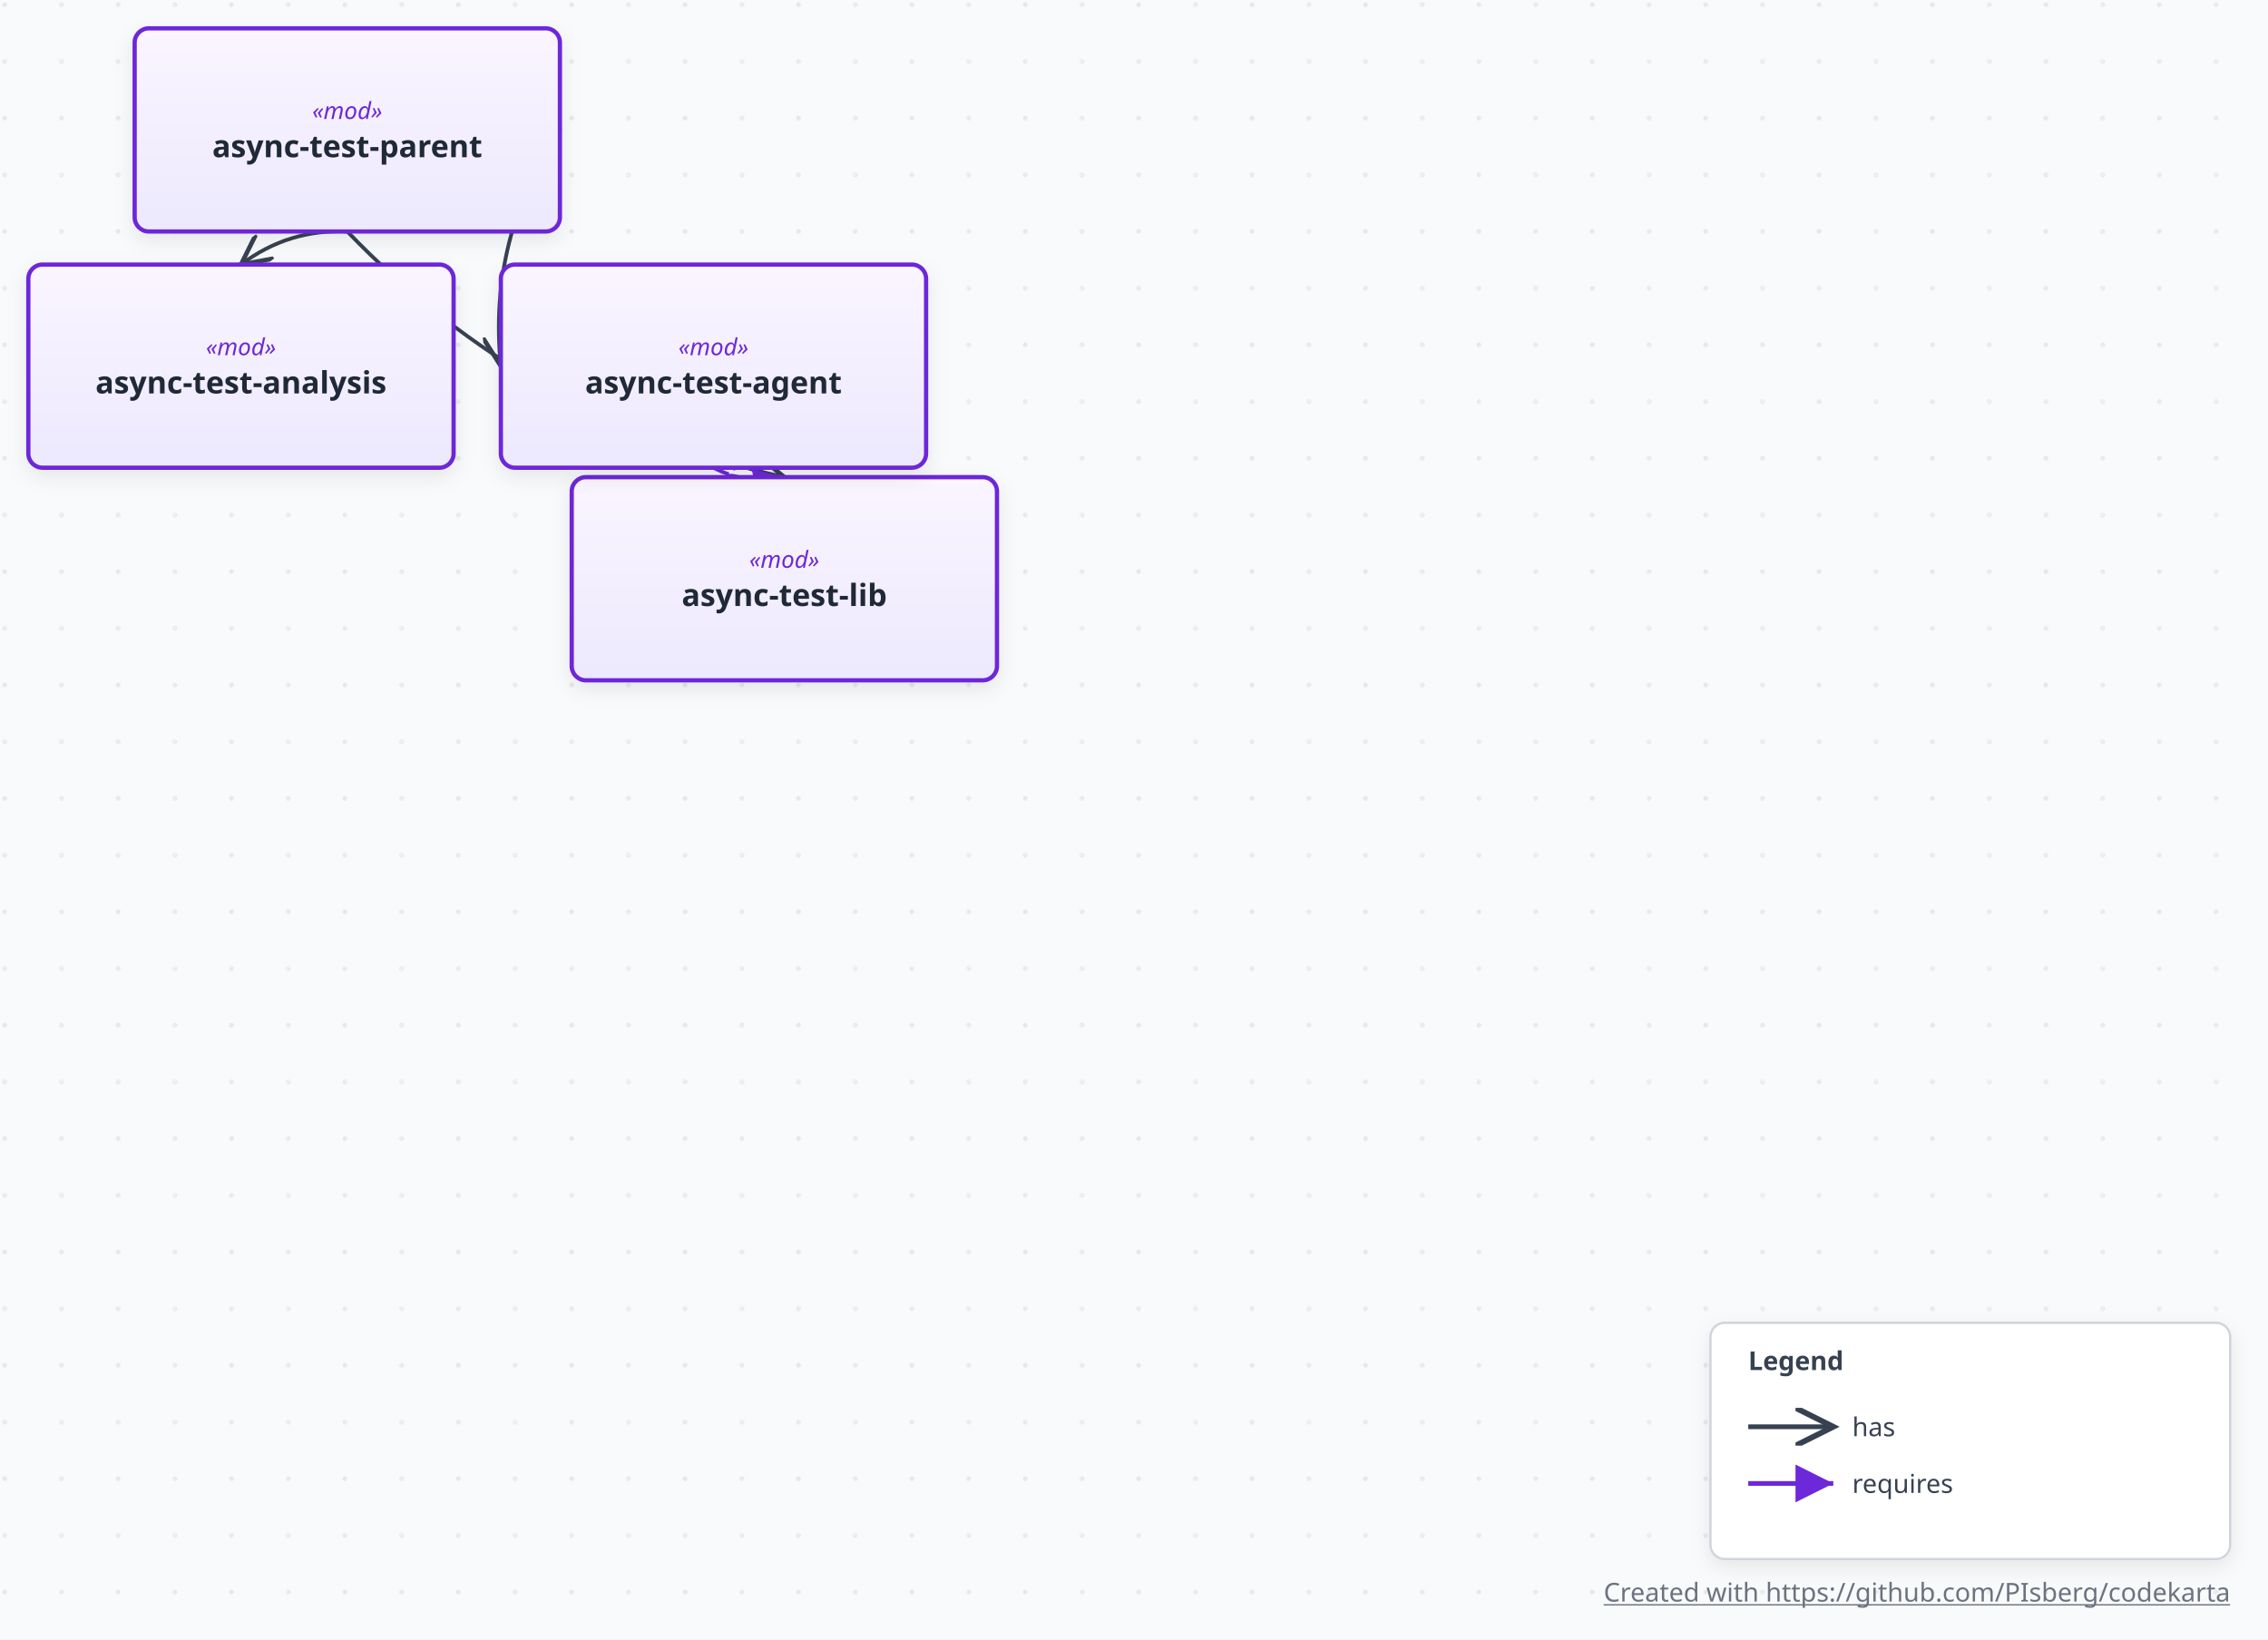
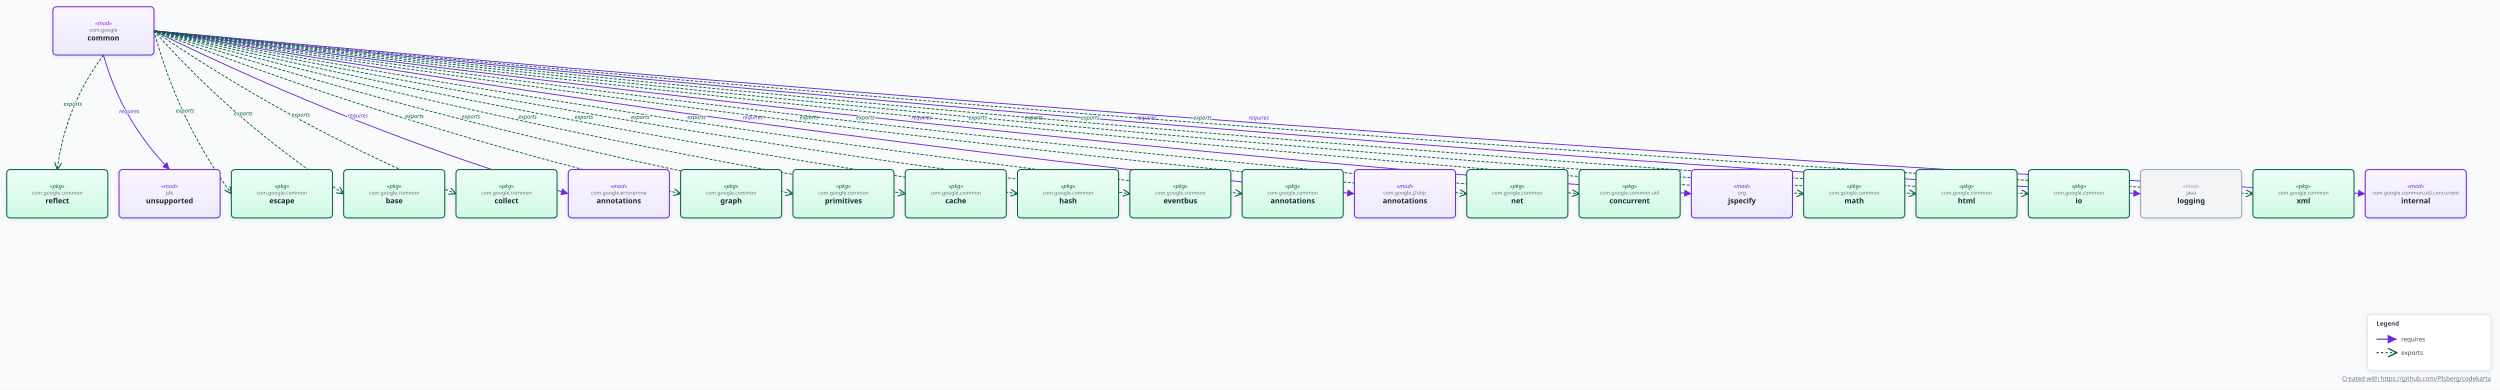
- <svg xmlns="http://www.w3.org/2000/svg" width="960" height="694" viewBox="0 0 960 694">
+ <svg xmlns="http://www.w3.org/2000/svg" width="4452" height="694" viewBox="0 0 4452 694">
  <defs>
    <style>
svg { font-family: 'Outfit', 'Inter', -apple-system, BlinkMacSystemFont, 'Segoe UI', sans-serif; }
text { font-family: 'Outfit', 'Inter', -apple-system, BlinkMacSystemFont, 'Segoe UI', sans-serif !important; }
.node-rect { transition: filter 0.2s ease, stroke-width 0.2s ease, stroke 0.2s ease; }
.node-rect:hover { stroke-width: 2.2 !important; filter: drop-shadow(0 8px 16px rgba(15, 23, 42, 0.12)) !important; }
.edge-line { stroke-linecap: round; stroke-linejoin: round; transition: stroke-width 0.2s ease; }
.edge-line:hover { stroke-width: 2.5 !important; }
.edge-label { paint-order: stroke; stroke: #f9fafb; stroke-width: 3; font-weight: 500; }
.diagram-attribution { fill: #9ca3af; text-decoration: none; transition: fill 0.2s ease; }
.diagram-attribution:hover { fill: #4b5563; text-decoration: underline; }
.group-rect { transition: stroke-width 0.2s ease; }
.node-label { pointer-events: none; }
</style>
    <filter id="nodeShadow" x="-20%" y="-20%" width="140%" height="140%">
      <feDropShadow dx="0" dy="3" stdDeviation="4" flood-color="#0f172a" flood-opacity="0.08" />
    </filter>
    <linearGradient id="grad-CLASS" x1="0%" y1="0%" x2="0%" y2="100%">
      <stop offset="0%" stop-color="#ffffff" />
      <stop offset="100%" stop-color="#f3f4f6" />
    </linearGradient>
    <linearGradient id="grad-INTERFACE" x1="0%" y1="0%" x2="0%" y2="100%">
      <stop offset="0%" stop-color="#eff6ff" />
      <stop offset="100%" stop-color="#dbeafe" />
    </linearGradient>
    <linearGradient id="grad-MODULE" x1="0%" y1="0%" x2="0%" y2="100%">
      <stop offset="0%" stop-color="#faf5ff" />
      <stop offset="100%" stop-color="#ede9fe" />
    </linearGradient>
    <linearGradient id="grad-METHOD" x1="0%" y1="0%" x2="0%" y2="100%">
      <stop offset="0%" stop-color="#fffbeb" />
      <stop offset="100%" stop-color="#fef3c7" />
    </linearGradient>
    <linearGradient id="grad-PACKAGE" x1="0%" y1="0%" x2="0%" y2="100%">
      <stop offset="0%" stop-color="#ecfdf5" />
      <stop offset="100%" stop-color="#d1fae5" />
    </linearGradient>
    <linearGradient id="grad-EXCEPTION" x1="0%" y1="0%" x2="0%" y2="100%">
      <stop offset="0%" stop-color="#fef2f2" />
      <stop offset="100%" stop-color="#fee2e2" />
    </linearGradient>
    <linearGradient id="grad-STATE" x1="0%" y1="0%" x2="0%" y2="100%">
      <stop offset="0%" stop-color="#f0f9ff" />
      <stop offset="100%" stop-color="#e0f2fe" />
    </linearGradient>
    <pattern id="dotGrid" width="24" height="24" patternUnits="userSpaceOnUse">
      <circle cx="2" cy="2" r="1" fill="#e5e7eb" />
    </pattern>
-     <marker id="marker-open-374151" markerWidth="10" markerHeight="8" refX="8" refY="4" orient="auto">
-       <path d="M0,0 L8,4 L0,8" fill="none" stroke="#374151" stroke-width="1.2" />
-     </marker>
    <marker id="marker-filled-6d28d9" markerWidth="10" markerHeight="8" refX="8" refY="4" orient="auto">
      <path d="M0,0 L8,4 L0,8 Z" fill="#6d28d9" />
    </marker>
+     <marker id="marker-open-065f46" markerWidth="10" markerHeight="8" refX="8" refY="4" orient="auto">
+       <path d="M0,0 L8,4 L0,8" fill="none" stroke="#065f46" stroke-width="1.2" />
+     </marker>
  </defs>
-   <rect width="960" height="694" fill="#f9fafb" />
-   <rect width="960" height="694" fill="url(#dotGrid)" />
-   <path class="edge-line" data-source="async-test-parent" data-target="async-test-lib" data-type="HAS" d="M147.0 98.0 Q223.8 177.9 332.0 202.0" fill="none" stroke="#374151" stroke-width="1.6" marker-end="url(#marker-open-374151)" />
-   <path class="edge-line" data-source="async-test-parent" data-target="async-test-agent" data-type="HAS" d="M237.0 55.0 Q206.5 100.5 212.0 155.0" fill="none" stroke="#374151" stroke-width="1.6" marker-end="url(#marker-open-374151)" />
-   <path class="edge-line" data-source="async-test-parent" data-target="async-test-analysis" data-type="HAS" d="M147.0 98.0 Q122.0 96.9 102.0 112.0" fill="none" stroke="#374151" stroke-width="1.6" marker-end="url(#marker-open-374151)" />
-   <path class="edge-line" data-source="async-test-agent" data-target="async-test-lib" data-type="REQUIRES" d="M302.0 198.0 Q316.3 205.4 332.0 202.0" fill="none" stroke="#6d28d9" stroke-width="1.6" marker-end="url(#marker-filled-6d28d9)" />
-   <text class="edge-label" data-source="async-test-agent" data-target="async-test-lib" data-type="REQUIRES" x="316.6" y="196.7" text-anchor="middle" font-family="sans-serif" font-size="10" fill="#6d28d9" font-style="italic">requires</text>
-   <g id="async-test-parent">
-     <rect class="node-rect" x="57.0" y="12.0" width="180.0" height="86.0" rx="6.0" fill="url(#grad-MODULE)" stroke="#6d28d9" stroke-width="1.8" filter="url(#nodeShadow)" />
-     <text class="node-label" x="147.0" y="46.5" text-anchor="middle" dominant-baseline="central" font-family="sans-serif" font-size="10" fill="#6d28d9" font-style="italic">«mod»</text>
-     <text class="node-label" x="147.0" y="61.5" text-anchor="middle" dominant-baseline="central" font-family="sans-serif" font-size="13.0" font-weight="bold" fill="#1f2937">async-test-parent</text>
-   </g>
-   <g id="async-test-lib">
-     <rect class="node-rect" x="242.0" y="202.0" width="180.0" height="86.0" rx="6.0" fill="url(#grad-MODULE)" stroke="#6d28d9" stroke-width="1.8" filter="url(#nodeShadow)" />
-     <text class="node-label" x="332.0" y="236.5" text-anchor="middle" dominant-baseline="central" font-family="sans-serif" font-size="10" fill="#6d28d9" font-style="italic">«mod»</text>
-     <text class="node-label" x="332.0" y="251.5" text-anchor="middle" dominant-baseline="central" font-family="sans-serif" font-size="13.0" font-weight="bold" fill="#1f2937">async-test-lib</text>
-   </g>
-   <g id="async-test-agent">
-     <rect class="node-rect" x="212.0" y="112.0" width="180.0" height="86.0" rx="6.0" fill="url(#grad-MODULE)" stroke="#6d28d9" stroke-width="1.8" filter="url(#nodeShadow)" />
-     <text class="node-label" x="302.0" y="146.5" text-anchor="middle" dominant-baseline="central" font-family="sans-serif" font-size="10" fill="#6d28d9" font-style="italic">«mod»</text>
-     <text class="node-label" x="302.0" y="161.5" text-anchor="middle" dominant-baseline="central" font-family="sans-serif" font-size="13.0" font-weight="bold" fill="#1f2937">async-test-agent</text>
-   </g>
-   <g id="async-test-analysis">
-     <rect class="node-rect" x="12.0" y="112.0" width="180.0" height="86.0" rx="6.0" fill="url(#grad-MODULE)" stroke="#6d28d9" stroke-width="1.8" filter="url(#nodeShadow)" />
-     <text class="node-label" x="102.0" y="146.5" text-anchor="middle" dominant-baseline="central" font-family="sans-serif" font-size="10" fill="#6d28d9" font-style="italic">«mod»</text>
-     <text class="node-label" x="102.0" y="161.5" text-anchor="middle" dominant-baseline="central" font-family="sans-serif" font-size="13.0" font-weight="bold" fill="#1f2937">async-test-analysis</text>
-   </g>
-   <rect x="724.0" y="560.0" width="220.0" height="100.0" rx="6" fill="#ffffff" stroke="#d1d5db" stroke-width="1" filter="url(#nodeShadow)" />
-   <text x="740.0" y="580.0" font-family="sans-serif" font-size="11" font-weight="bold" fill="#374151">Legend</text>
-   <line x1="740.0" y1="604.0" x2="776.0" y2="604.0" stroke="#374151" stroke-width="2" marker-end="url(#marker-open-374151)" />
-   <text x="784.0" y="608.0" font-family="sans-serif" font-size="11" fill="#374151">has</text>
-   <line x1="740.0" y1="628.0" x2="776.0" y2="628.0" stroke="#6d28d9" stroke-width="2" marker-end="url(#marker-filled-6d28d9)" />
-   <text x="784.0" y="632.0" font-family="sans-serif" font-size="11" fill="#374151">requires</text>
+   <rect width="4452" height="694" fill="#f9fafb" />
+   <rect width="4452" height="694" fill="url(#dotGrid)" />
+   <path class="edge-line" data-source="com.google.common" data-target="java.logging" data-type="REQUIRES" d="M274.2 55.0 Q2040.0 237.9 3812.0 345.0" fill="none" stroke="#6d28d9" stroke-width="1.6" marker-end="url(#marker-filled-6d28d9)" />
+   <text class="edge-label" data-source="com.google.common" data-target="java.logging" data-type="REQUIRES" x="2041.5" y="213.0" text-anchor="middle" font-family="sans-serif" font-size="10" fill="#6d28d9" font-style="italic">requires</text>
+   <path class="edge-line" data-source="com.google.common" data-target="com.google.common.util.concurrent.internal" data-type="REQUIRES" d="M274.2 55.0 Q2240.3 238.2 4212.0 345.0" fill="none" stroke="#6d28d9" stroke-width="1.6" marker-end="url(#marker-filled-6d28d9)" />
+   <text class="edge-label" data-source="com.google.common" data-target="com.google.common.util.concurrent.internal" data-type="REQUIRES" x="2241.7" y="213.1" text-anchor="middle" font-family="sans-serif" font-size="10" fill="#6d28d9" font-style="italic">requires</text>
+   <path class="edge-line" data-source="com.google.common" data-target="jdk.unsupported" data-type="REQUIRES" d="M184.2 98.0 Q217.0 215.1 302.0 302.0" fill="none" stroke="#6d28d9" stroke-width="1.6" marker-end="url(#marker-filled-6d28d9)" />
+   <text class="edge-label" data-source="com.google.common" data-target="jdk.unsupported" data-type="REQUIRES" x="230.1" y="201.5" text-anchor="middle" font-family="sans-serif" font-size="10" fill="#6d28d9" font-style="italic">requires</text>
+   <path class="edge-line" data-source="com.google.common" data-target="com.google.errorprone.annotations" data-type="REQUIRES" d="M274.2 55.0 Q631.0 230.7 1012.0 345.0" fill="none" stroke="#6d28d9" stroke-width="1.6" marker-end="url(#marker-filled-6d28d9)" />
+   <text class="edge-label" data-source="com.google.common" data-target="com.google.errorprone.annotations" data-type="REQUIRES" x="637.1" y="209.3" text-anchor="middle" font-family="sans-serif" font-size="10" fill="#6d28d9" font-style="italic">requires</text>
+   <path class="edge-line" data-source="com.google.common" data-target="com.google.j2objc.annotations" data-type="REQUIRES" d="M274.2 55.0 Q1338.1 236.6 2412.0 345.0" fill="none" stroke="#6d28d9" stroke-width="1.6" marker-end="url(#marker-filled-6d28d9)" />
+   <text class="edge-label" data-source="com.google.common" data-target="com.google.j2objc.annotations" data-type="REQUIRES" x="1340.6" y="212.3" text-anchor="middle" font-family="sans-serif" font-size="10" fill="#6d28d9" font-style="italic">requires</text>
+   <path class="edge-line" data-source="com.google.common" data-target="org.jspecify" data-type="REQUIRES" d="M274.2 55.0 Q1639.1 237.3 3012.0 345.0" fill="none" stroke="#6d28d9" stroke-width="1.6" marker-end="url(#marker-filled-6d28d9)" />
+   <text class="edge-label" data-source="com.google.common" data-target="org.jspecify" data-type="REQUIRES" x="1641.1" y="212.7" text-anchor="middle" font-family="sans-serif" font-size="10" fill="#6d28d9" font-style="italic">requires</text>
+   <path class="edge-line" data-source="com.google.common" data-target="com.google.common.annotations" data-type="EXPORTS" d="M274.2 55.0 Q1237.7 236.3 2212.0 345.0" fill="none" stroke="#065f46" stroke-width="1.6" stroke-dasharray="4,4" marker-end="url(#marker-open-065f46)" />
+   <text class="edge-label" data-source="com.google.common" data-target="com.google.common.annotations" data-type="EXPORTS" x="1240.4" y="212.1" text-anchor="middle" font-family="sans-serif" font-size="10" fill="#065f46" font-style="italic">exports</text>
+   <path class="edge-line" data-source="com.google.common" data-target="com.google.common.base" data-type="EXPORTS" d="M274.2 55.0 Q423.5 222.8 612.0 345.0" fill="none" stroke="#065f46" stroke-width="1.6" stroke-dasharray="4,4" marker-end="url(#marker-open-065f46)" />
+   <text class="edge-label" data-source="com.google.common" data-target="com.google.common.base" data-type="EXPORTS" x="433.3" y="205.4" text-anchor="middle" font-family="sans-serif" font-size="10" fill="#065f46" font-style="italic">exports</text>
+   <path class="edge-line" data-source="com.google.common" data-target="com.google.common.cache" data-type="EXPORTS" d="M274.2 55.0 Q935.6 234.6 1612.0 345.0" fill="none" stroke="#065f46" stroke-width="1.6" stroke-dasharray="4,4" marker-end="url(#marker-open-065f46)" />
+   <text class="edge-label" data-source="com.google.common" data-target="com.google.common.cache" data-type="EXPORTS" x="939.3" y="211.3" text-anchor="middle" font-family="sans-serif" font-size="10" fill="#065f46" font-style="italic">exports</text>
+   <path class="edge-line" data-source="com.google.common" data-target="com.google.common.collect" data-type="EXPORTS" d="M274.2 55.0 Q528.1 227.8 812.0 345.0" fill="none" stroke="#065f46" stroke-width="1.6" stroke-dasharray="4,4" marker-end="url(#marker-open-065f46)" />
+   <text class="edge-label" data-source="com.google.common" data-target="com.google.common.collect" data-type="EXPORTS" x="535.6" y="207.9" text-anchor="middle" font-family="sans-serif" font-size="10" fill="#065f46" font-style="italic">exports</text>
+   <path class="edge-line" data-source="com.google.common" data-target="com.google.common.escape" data-type="EXPORTS" d="M274.2 55.0 Q316.1 212.8 412.0 345.0" fill="none" stroke="#065f46" stroke-width="1.6" stroke-dasharray="4,4" marker-end="url(#marker-open-065f46)" />
+   <text class="edge-label" data-source="com.google.common" data-target="com.google.common.escape" data-type="EXPORTS" x="329.6" y="200.4" text-anchor="middle" font-family="sans-serif" font-size="10" fill="#065f46" font-style="italic">exports</text>
+   <path class="edge-line" data-source="com.google.common" data-target="com.google.common.eventbus" data-type="EXPORTS" d="M274.2 55.0 Q1137.1 235.8 2012.0 345.0" fill="none" stroke="#065f46" stroke-width="1.6" stroke-dasharray="4,4" marker-end="url(#marker-open-065f46)" />
+   <text class="edge-label" data-source="com.google.common" data-target="com.google.common.eventbus" data-type="EXPORTS" x="1140.1" y="211.9" text-anchor="middle" font-family="sans-serif" font-size="10" fill="#065f46" font-style="italic">exports</text>
+   <path class="edge-line" data-source="com.google.common" data-target="com.google.common.graph" data-type="EXPORTS" d="M274.2 55.0 Q733.0 232.5 1212.0 345.0" fill="none" stroke="#065f46" stroke-width="1.6" stroke-dasharray="4,4" marker-end="url(#marker-open-065f46)" />
+   <text class="edge-label" data-source="com.google.common" data-target="com.google.common.graph" data-type="EXPORTS" x="738.1" y="210.2" text-anchor="middle" font-family="sans-serif" font-size="10" fill="#065f46" font-style="italic">exports</text>
+   <path class="edge-line" data-source="com.google.common" data-target="com.google.common.hash" data-type="EXPORTS" d="M274.2 55.0 Q1036.4 235.3 1812.0 345.0" fill="none" stroke="#065f46" stroke-width="1.6" stroke-dasharray="4,4" marker-end="url(#marker-open-065f46)" />
+   <text class="edge-label" data-source="com.google.common" data-target="com.google.common.hash" data-type="EXPORTS" x="1039.8" y="211.7" text-anchor="middle" font-family="sans-serif" font-size="10" fill="#065f46" font-style="italic">exports</text>
+   <path class="edge-line" data-source="com.google.common" data-target="com.google.common.html" data-type="EXPORTS" d="M274.2 55.0 Q1839.6 237.7 3412.0 345.0" fill="none" stroke="#065f46" stroke-width="1.6" stroke-dasharray="4,4" marker-end="url(#marker-open-065f46)" />
+   <text class="edge-label" data-source="com.google.common" data-target="com.google.common.html" data-type="EXPORTS" x="1841.3" y="212.8" text-anchor="middle" font-family="sans-serif" font-size="10" fill="#065f46" font-style="italic">exports</text>
+   <path class="edge-line" data-source="com.google.common" data-target="com.google.common.io" data-type="EXPORTS" d="M274.2 55.0 Q1939.8 237.8 3612.0 345.0" fill="none" stroke="#065f46" stroke-width="1.6" stroke-dasharray="4,4" marker-end="url(#marker-open-065f46)" />
+   <text class="edge-label" data-source="com.google.common" data-target="com.google.common.io" data-type="EXPORTS" x="1941.4" y="212.9" text-anchor="middle" font-family="sans-serif" font-size="10" fill="#065f46" font-style="italic">exports</text>
+   <path class="edge-line" data-source="com.google.common" data-target="com.google.common.math" data-type="EXPORTS" d="M274.2 55.0 Q1739.4 237.5 3212.0 345.0" fill="none" stroke="#065f46" stroke-width="1.6" stroke-dasharray="4,4" marker-end="url(#marker-open-065f46)" />
+   <text class="edge-label" data-source="com.google.common" data-target="com.google.common.math" data-type="EXPORTS" x="1741.2" y="212.8" text-anchor="middle" font-family="sans-serif" font-size="10" fill="#065f46" font-style="italic">exports</text>
+   <path class="edge-line" data-source="com.google.common" data-target="com.google.common.net" data-type="EXPORTS" d="M274.2 55.0 Q1438.5 236.9 2612.0 345.0" fill="none" stroke="#065f46" stroke-width="1.6" stroke-dasharray="4,4" marker-end="url(#marker-open-065f46)" />
+   <text class="edge-label" data-source="com.google.common" data-target="com.google.common.net" data-type="EXPORTS" x="1440.8" y="212.4" text-anchor="middle" font-family="sans-serif" font-size="10" fill="#065f46" font-style="italic">exports</text>
+   <path class="edge-line" data-source="com.google.common" data-target="com.google.common.primitives" data-type="EXPORTS" d="M274.2 55.0 Q834.5 233.7 1412.0 345.0" fill="none" stroke="#065f46" stroke-width="1.6" stroke-dasharray="4,4" marker-end="url(#marker-open-065f46)" />
+   <text class="edge-label" data-source="com.google.common" data-target="com.google.common.primitives" data-type="EXPORTS" x="838.8" y="210.9" text-anchor="middle" font-family="sans-serif" font-size="10" fill="#065f46" font-style="italic">exports</text>
+   <path class="edge-line" data-source="com.google.common" data-target="com.google.common.reflect" data-type="EXPORTS" d="M184.2 98.0 Q116.0 189.1 102.0 302.0" fill="none" stroke="#065f46" stroke-width="1.6" stroke-dasharray="4,4" marker-end="url(#marker-open-065f46)" />
+   <text class="edge-label" data-source="com.google.common" data-target="com.google.common.reflect" data-type="EXPORTS" x="129.6" y="188.5" text-anchor="middle" font-family="sans-serif" font-size="10" fill="#065f46" font-style="italic">exports</text>
+   <path class="edge-line" data-source="com.google.common" data-target="com.google.common.util.concurrent" data-type="EXPORTS" d="M274.2 55.0 Q1538.8 237.1 2812.0 345.0" fill="none" stroke="#065f46" stroke-width="1.6" stroke-dasharray="4,4" marker-end="url(#marker-open-065f46)" />
+   <text class="edge-label" data-source="com.google.common" data-target="com.google.common.util.concurrent" data-type="EXPORTS" x="1541.0" y="212.6" text-anchor="middle" font-family="sans-serif" font-size="10" fill="#065f46" font-style="italic">exports</text>
+   <path class="edge-line" data-source="com.google.common" data-target="com.google.common.xml" data-type="EXPORTS" d="M274.2 55.0 Q2140.1 238.1 4012.0 345.0" fill="none" stroke="#065f46" stroke-width="1.6" stroke-dasharray="4,4" marker-end="url(#marker-open-065f46)" />
+   <text class="edge-label" data-source="com.google.common" data-target="com.google.common.xml" data-type="EXPORTS" x="2141.6" y="213.0" text-anchor="middle" font-family="sans-serif" font-size="10" fill="#065f46" font-style="italic">exports</text>
+   <g id="com.google.common">
+     <rect class="node-rect" x="94.2" y="12.0" width="180.0" height="86.0" rx="6.0" fill="url(#grad-MODULE)" stroke="#6d28d9" stroke-width="1.8" filter="url(#nodeShadow)" />
+     <text class="node-label" x="184.2" y="41.0" text-anchor="middle" dominant-baseline="central" font-family="sans-serif" font-size="10" fill="#6d28d9" font-style="italic">«mod»</text>
+     <text class="node-label" x="184.2" y="53.0" text-anchor="middle" dominant-baseline="central" font-family="sans-serif" font-size="9.0" fill="#6b7280">com.google</text>
+     <text class="node-label" x="184.2" y="67.0" text-anchor="middle" dominant-baseline="central" font-family="sans-serif" font-size="13.0" font-weight="bold" fill="#1f2937">common</text>
+   </g>
+   <g id="java.logging">
+     <rect class="node-rect" x="3812.0" y="302.0" width="180.0" height="86.0" rx="6.0" fill="#f3f4f6" stroke="#9ca3af" stroke-width="1.8" filter="url(#nodeShadow)" />
+     <text class="node-label" x="3902.0" y="331.0" text-anchor="middle" dominant-baseline="central" font-family="sans-serif" font-size="10" fill="#9ca3af" font-style="italic">«mod»</text>
+     <text class="node-label" x="3902.0" y="343.0" text-anchor="middle" dominant-baseline="central" font-family="sans-serif" font-size="9.0" fill="#6b7280">java</text>
+     <text class="node-label" x="3902.0" y="357.0" text-anchor="middle" dominant-baseline="central" font-family="sans-serif" font-size="13.0" font-weight="bold" fill="#1f2937">logging</text>
+   </g>
+   <g id="com.google.common.util.concurrent.internal">
+     <rect class="node-rect" x="4212.0" y="302.0" width="180.0" height="86.0" rx="6.0" fill="url(#grad-MODULE)" stroke="#6d28d9" stroke-width="1.8" filter="url(#nodeShadow)" />
+     <text class="node-label" x="4302.0" y="331.0" text-anchor="middle" dominant-baseline="central" font-family="sans-serif" font-size="10" fill="#6d28d9" font-style="italic">«mod»</text>
+     <text class="node-label" x="4302.0" y="343.0" text-anchor="middle" dominant-baseline="central" font-family="sans-serif" font-size="9.0" fill="#6b7280">com.google.common.util.concurrent</text>
+     <text class="node-label" x="4302.0" y="357.0" text-anchor="middle" dominant-baseline="central" font-family="sans-serif" font-size="13.0" font-weight="bold" fill="#1f2937">internal</text>
+   </g>
+   <g id="jdk.unsupported">
+     <rect class="node-rect" x="212.0" y="302.0" width="180.0" height="86.0" rx="6.0" fill="url(#grad-MODULE)" stroke="#6d28d9" stroke-width="1.8" filter="url(#nodeShadow)" />
+     <text class="node-label" x="302.0" y="331.0" text-anchor="middle" dominant-baseline="central" font-family="sans-serif" font-size="10" fill="#6d28d9" font-style="italic">«mod»</text>
+     <text class="node-label" x="302.0" y="343.0" text-anchor="middle" dominant-baseline="central" font-family="sans-serif" font-size="9.0" fill="#6b7280">jdk</text>
+     <text class="node-label" x="302.0" y="357.0" text-anchor="middle" dominant-baseline="central" font-family="sans-serif" font-size="13.0" font-weight="bold" fill="#1f2937">unsupported</text>
+   </g>
+   <g id="com.google.errorprone.annotations">
+     <rect class="node-rect" x="1012.0" y="302.0" width="180.0" height="86.0" rx="6.0" fill="url(#grad-MODULE)" stroke="#6d28d9" stroke-width="1.8" filter="url(#nodeShadow)" />
+     <text class="node-label" x="1102.0" y="331.0" text-anchor="middle" dominant-baseline="central" font-family="sans-serif" font-size="10" fill="#6d28d9" font-style="italic">«mod»</text>
+     <text class="node-label" x="1102.0" y="343.0" text-anchor="middle" dominant-baseline="central" font-family="sans-serif" font-size="9.0" fill="#6b7280">com.google.errorprone</text>
+     <text class="node-label" x="1102.0" y="357.0" text-anchor="middle" dominant-baseline="central" font-family="sans-serif" font-size="13.0" font-weight="bold" fill="#1f2937">annotations</text>
+   </g>
+   <g id="com.google.j2objc.annotations">
+     <rect class="node-rect" x="2412.0" y="302.0" width="180.0" height="86.0" rx="6.0" fill="url(#grad-MODULE)" stroke="#6d28d9" stroke-width="1.8" filter="url(#nodeShadow)" />
+     <text class="node-label" x="2502.0" y="331.0" text-anchor="middle" dominant-baseline="central" font-family="sans-serif" font-size="10" fill="#6d28d9" font-style="italic">«mod»</text>
+     <text class="node-label" x="2502.0" y="343.0" text-anchor="middle" dominant-baseline="central" font-family="sans-serif" font-size="9.0" fill="#6b7280">com.google.j2objc</text>
+     <text class="node-label" x="2502.0" y="357.0" text-anchor="middle" dominant-baseline="central" font-family="sans-serif" font-size="13.0" font-weight="bold" fill="#1f2937">annotations</text>
+   </g>
+   <g id="org.jspecify">
+     <rect class="node-rect" x="3012.0" y="302.0" width="180.0" height="86.0" rx="6.0" fill="url(#grad-MODULE)" stroke="#6d28d9" stroke-width="1.8" filter="url(#nodeShadow)" />
+     <text class="node-label" x="3102.0" y="331.0" text-anchor="middle" dominant-baseline="central" font-family="sans-serif" font-size="10" fill="#6d28d9" font-style="italic">«mod»</text>
+     <text class="node-label" x="3102.0" y="343.0" text-anchor="middle" dominant-baseline="central" font-family="sans-serif" font-size="9.0" fill="#6b7280">org</text>
+     <text class="node-label" x="3102.0" y="357.0" text-anchor="middle" dominant-baseline="central" font-family="sans-serif" font-size="13.0" font-weight="bold" fill="#1f2937">jspecify</text>
+   </g>
+   <g id="com.google.common.annotations">
+     <rect class="node-rect" x="2212.0" y="302.0" width="180.0" height="86.0" rx="6.0" fill="url(#grad-PACKAGE)" stroke="#065f46" stroke-width="1.8" filter="url(#nodeShadow)" />
+     <text class="node-label" x="2302.0" y="331.0" text-anchor="middle" dominant-baseline="central" font-family="sans-serif" font-size="10" fill="#065f46" font-style="italic">«pkg»</text>
+     <text class="node-label" x="2302.0" y="343.0" text-anchor="middle" dominant-baseline="central" font-family="sans-serif" font-size="9.0" fill="#6b7280">com.google.common</text>
+     <text class="node-label" x="2302.0" y="357.0" text-anchor="middle" dominant-baseline="central" font-family="sans-serif" font-size="13.0" font-weight="bold" fill="#1f2937">annotations</text>
+   </g>
+   <g id="com.google.common.base">
+     <rect class="node-rect" x="612.0" y="302.0" width="180.0" height="86.0" rx="6.0" fill="url(#grad-PACKAGE)" stroke="#065f46" stroke-width="1.8" filter="url(#nodeShadow)" />
+     <text class="node-label" x="702.0" y="331.0" text-anchor="middle" dominant-baseline="central" font-family="sans-serif" font-size="10" fill="#065f46" font-style="italic">«pkg»</text>
+     <text class="node-label" x="702.0" y="343.0" text-anchor="middle" dominant-baseline="central" font-family="sans-serif" font-size="9.0" fill="#6b7280">com.google.common</text>
+     <text class="node-label" x="702.0" y="357.0" text-anchor="middle" dominant-baseline="central" font-family="sans-serif" font-size="13.0" font-weight="bold" fill="#1f2937">base</text>
+   </g>
+   <g id="com.google.common.cache">
+     <rect class="node-rect" x="1612.0" y="302.0" width="180.0" height="86.0" rx="6.0" fill="url(#grad-PACKAGE)" stroke="#065f46" stroke-width="1.8" filter="url(#nodeShadow)" />
+     <text class="node-label" x="1702.0" y="331.0" text-anchor="middle" dominant-baseline="central" font-family="sans-serif" font-size="10" fill="#065f46" font-style="italic">«pkg»</text>
+     <text class="node-label" x="1702.0" y="343.0" text-anchor="middle" dominant-baseline="central" font-family="sans-serif" font-size="9.0" fill="#6b7280">com.google.common</text>
+     <text class="node-label" x="1702.0" y="357.0" text-anchor="middle" dominant-baseline="central" font-family="sans-serif" font-size="13.0" font-weight="bold" fill="#1f2937">cache</text>
+   </g>
+   <g id="com.google.common.collect">
+     <rect class="node-rect" x="812.0" y="302.0" width="180.0" height="86.0" rx="6.0" fill="url(#grad-PACKAGE)" stroke="#065f46" stroke-width="1.8" filter="url(#nodeShadow)" />
+     <text class="node-label" x="902.0" y="331.0" text-anchor="middle" dominant-baseline="central" font-family="sans-serif" font-size="10" fill="#065f46" font-style="italic">«pkg»</text>
+     <text class="node-label" x="902.0" y="343.0" text-anchor="middle" dominant-baseline="central" font-family="sans-serif" font-size="9.0" fill="#6b7280">com.google.common</text>
+     <text class="node-label" x="902.0" y="357.0" text-anchor="middle" dominant-baseline="central" font-family="sans-serif" font-size="13.0" font-weight="bold" fill="#1f2937">collect</text>
+   </g>
+   <g id="com.google.common.escape">
+     <rect class="node-rect" x="412.0" y="302.0" width="180.0" height="86.0" rx="6.0" fill="url(#grad-PACKAGE)" stroke="#065f46" stroke-width="1.8" filter="url(#nodeShadow)" />
+     <text class="node-label" x="502.0" y="331.0" text-anchor="middle" dominant-baseline="central" font-family="sans-serif" font-size="10" fill="#065f46" font-style="italic">«pkg»</text>
+     <text class="node-label" x="502.0" y="343.0" text-anchor="middle" dominant-baseline="central" font-family="sans-serif" font-size="9.0" fill="#6b7280">com.google.common</text>
+     <text class="node-label" x="502.0" y="357.0" text-anchor="middle" dominant-baseline="central" font-family="sans-serif" font-size="13.0" font-weight="bold" fill="#1f2937">escape</text>
+   </g>
+   <g id="com.google.common.eventbus">
+     <rect class="node-rect" x="2012.0" y="302.0" width="180.0" height="86.0" rx="6.0" fill="url(#grad-PACKAGE)" stroke="#065f46" stroke-width="1.8" filter="url(#nodeShadow)" />
+     <text class="node-label" x="2102.0" y="331.0" text-anchor="middle" dominant-baseline="central" font-family="sans-serif" font-size="10" fill="#065f46" font-style="italic">«pkg»</text>
+     <text class="node-label" x="2102.0" y="343.0" text-anchor="middle" dominant-baseline="central" font-family="sans-serif" font-size="9.0" fill="#6b7280">com.google.common</text>
+     <text class="node-label" x="2102.0" y="357.0" text-anchor="middle" dominant-baseline="central" font-family="sans-serif" font-size="13.0" font-weight="bold" fill="#1f2937">eventbus</text>
+   </g>
+   <g id="com.google.common.graph">
+     <rect class="node-rect" x="1212.0" y="302.0" width="180.0" height="86.0" rx="6.0" fill="url(#grad-PACKAGE)" stroke="#065f46" stroke-width="1.8" filter="url(#nodeShadow)" />
+     <text class="node-label" x="1302.0" y="331.0" text-anchor="middle" dominant-baseline="central" font-family="sans-serif" font-size="10" fill="#065f46" font-style="italic">«pkg»</text>
+     <text class="node-label" x="1302.0" y="343.0" text-anchor="middle" dominant-baseline="central" font-family="sans-serif" font-size="9.0" fill="#6b7280">com.google.common</text>
+     <text class="node-label" x="1302.0" y="357.0" text-anchor="middle" dominant-baseline="central" font-family="sans-serif" font-size="13.0" font-weight="bold" fill="#1f2937">graph</text>
+   </g>
+   <g id="com.google.common.hash">
+     <rect class="node-rect" x="1812.0" y="302.0" width="180.0" height="86.0" rx="6.0" fill="url(#grad-PACKAGE)" stroke="#065f46" stroke-width="1.8" filter="url(#nodeShadow)" />
+     <text class="node-label" x="1902.0" y="331.0" text-anchor="middle" dominant-baseline="central" font-family="sans-serif" font-size="10" fill="#065f46" font-style="italic">«pkg»</text>
+     <text class="node-label" x="1902.0" y="343.0" text-anchor="middle" dominant-baseline="central" font-family="sans-serif" font-size="9.0" fill="#6b7280">com.google.common</text>
+     <text class="node-label" x="1902.0" y="357.0" text-anchor="middle" dominant-baseline="central" font-family="sans-serif" font-size="13.0" font-weight="bold" fill="#1f2937">hash</text>
+   </g>
+   <g id="com.google.common.html">
+     <rect class="node-rect" x="3412.0" y="302.0" width="180.0" height="86.0" rx="6.0" fill="url(#grad-PACKAGE)" stroke="#065f46" stroke-width="1.8" filter="url(#nodeShadow)" />
+     <text class="node-label" x="3502.0" y="331.0" text-anchor="middle" dominant-baseline="central" font-family="sans-serif" font-size="10" fill="#065f46" font-style="italic">«pkg»</text>
+     <text class="node-label" x="3502.0" y="343.0" text-anchor="middle" dominant-baseline="central" font-family="sans-serif" font-size="9.0" fill="#6b7280">com.google.common</text>
+     <text class="node-label" x="3502.0" y="357.0" text-anchor="middle" dominant-baseline="central" font-family="sans-serif" font-size="13.0" font-weight="bold" fill="#1f2937">html</text>
+   </g>
+   <g id="com.google.common.io">
+     <rect class="node-rect" x="3612.0" y="302.0" width="180.0" height="86.0" rx="6.0" fill="url(#grad-PACKAGE)" stroke="#065f46" stroke-width="1.8" filter="url(#nodeShadow)" />
+     <text class="node-label" x="3702.0" y="331.0" text-anchor="middle" dominant-baseline="central" font-family="sans-serif" font-size="10" fill="#065f46" font-style="italic">«pkg»</text>
+     <text class="node-label" x="3702.0" y="343.0" text-anchor="middle" dominant-baseline="central" font-family="sans-serif" font-size="9.0" fill="#6b7280">com.google.common</text>
+     <text class="node-label" x="3702.0" y="357.0" text-anchor="middle" dominant-baseline="central" font-family="sans-serif" font-size="13.0" font-weight="bold" fill="#1f2937">io</text>
+   </g>
+   <g id="com.google.common.math">
+     <rect class="node-rect" x="3212.0" y="302.0" width="180.0" height="86.0" rx="6.0" fill="url(#grad-PACKAGE)" stroke="#065f46" stroke-width="1.8" filter="url(#nodeShadow)" />
+     <text class="node-label" x="3302.0" y="331.0" text-anchor="middle" dominant-baseline="central" font-family="sans-serif" font-size="10" fill="#065f46" font-style="italic">«pkg»</text>
+     <text class="node-label" x="3302.0" y="343.0" text-anchor="middle" dominant-baseline="central" font-family="sans-serif" font-size="9.0" fill="#6b7280">com.google.common</text>
+     <text class="node-label" x="3302.0" y="357.0" text-anchor="middle" dominant-baseline="central" font-family="sans-serif" font-size="13.0" font-weight="bold" fill="#1f2937">math</text>
+   </g>
+   <g id="com.google.common.net">
+     <rect class="node-rect" x="2612.0" y="302.0" width="180.0" height="86.0" rx="6.0" fill="url(#grad-PACKAGE)" stroke="#065f46" stroke-width="1.8" filter="url(#nodeShadow)" />
+     <text class="node-label" x="2702.0" y="331.0" text-anchor="middle" dominant-baseline="central" font-family="sans-serif" font-size="10" fill="#065f46" font-style="italic">«pkg»</text>
+     <text class="node-label" x="2702.0" y="343.0" text-anchor="middle" dominant-baseline="central" font-family="sans-serif" font-size="9.0" fill="#6b7280">com.google.common</text>
+     <text class="node-label" x="2702.0" y="357.0" text-anchor="middle" dominant-baseline="central" font-family="sans-serif" font-size="13.0" font-weight="bold" fill="#1f2937">net</text>
+   </g>
+   <g id="com.google.common.primitives">
+     <rect class="node-rect" x="1412.0" y="302.0" width="180.0" height="86.0" rx="6.0" fill="url(#grad-PACKAGE)" stroke="#065f46" stroke-width="1.8" filter="url(#nodeShadow)" />
+     <text class="node-label" x="1502.0" y="331.0" text-anchor="middle" dominant-baseline="central" font-family="sans-serif" font-size="10" fill="#065f46" font-style="italic">«pkg»</text>
+     <text class="node-label" x="1502.0" y="343.0" text-anchor="middle" dominant-baseline="central" font-family="sans-serif" font-size="9.0" fill="#6b7280">com.google.common</text>
+     <text class="node-label" x="1502.0" y="357.0" text-anchor="middle" dominant-baseline="central" font-family="sans-serif" font-size="13.0" font-weight="bold" fill="#1f2937">primitives</text>
+   </g>
+   <g id="com.google.common.reflect">
+     <rect class="node-rect" x="12.0" y="302.0" width="180.0" height="86.0" rx="6.0" fill="url(#grad-PACKAGE)" stroke="#065f46" stroke-width="1.8" filter="url(#nodeShadow)" />
+     <text class="node-label" x="102.0" y="331.0" text-anchor="middle" dominant-baseline="central" font-family="sans-serif" font-size="10" fill="#065f46" font-style="italic">«pkg»</text>
+     <text class="node-label" x="102.0" y="343.0" text-anchor="middle" dominant-baseline="central" font-family="sans-serif" font-size="9.0" fill="#6b7280">com.google.common</text>
+     <text class="node-label" x="102.0" y="357.0" text-anchor="middle" dominant-baseline="central" font-family="sans-serif" font-size="13.0" font-weight="bold" fill="#1f2937">reflect</text>
+   </g>
+   <g id="com.google.common.util.concurrent">
+     <rect class="node-rect" x="2812.0" y="302.0" width="180.0" height="86.0" rx="6.0" fill="url(#grad-PACKAGE)" stroke="#065f46" stroke-width="1.8" filter="url(#nodeShadow)" />
+     <text class="node-label" x="2902.0" y="331.0" text-anchor="middle" dominant-baseline="central" font-family="sans-serif" font-size="10" fill="#065f46" font-style="italic">«pkg»</text>
+     <text class="node-label" x="2902.0" y="343.0" text-anchor="middle" dominant-baseline="central" font-family="sans-serif" font-size="9.0" fill="#6b7280">com.google.common.util</text>
+     <text class="node-label" x="2902.0" y="357.0" text-anchor="middle" dominant-baseline="central" font-family="sans-serif" font-size="13.0" font-weight="bold" fill="#1f2937">concurrent</text>
+   </g>
+   <g id="com.google.common.xml">
+     <rect class="node-rect" x="4012.0" y="302.0" width="180.0" height="86.0" rx="6.0" fill="url(#grad-PACKAGE)" stroke="#065f46" stroke-width="1.8" filter="url(#nodeShadow)" />
+     <text class="node-label" x="4102.0" y="331.0" text-anchor="middle" dominant-baseline="central" font-family="sans-serif" font-size="10" fill="#065f46" font-style="italic">«pkg»</text>
+     <text class="node-label" x="4102.0" y="343.0" text-anchor="middle" dominant-baseline="central" font-family="sans-serif" font-size="9.0" fill="#6b7280">com.google.common</text>
+     <text class="node-label" x="4102.0" y="357.0" text-anchor="middle" dominant-baseline="central" font-family="sans-serif" font-size="13.0" font-weight="bold" fill="#1f2937">xml</text>
+   </g>
+   <rect x="4216.0" y="560.0" width="220.0" height="100.0" rx="6" fill="#ffffff" stroke="#d1d5db" stroke-width="1" filter="url(#nodeShadow)" />
+   <text x="4232.0" y="580.0" font-family="sans-serif" font-size="11" font-weight="bold" fill="#374151">Legend</text>
+   <line x1="4232.0" y1="604.0" x2="4268.0" y2="604.0" stroke="#6d28d9" stroke-width="2" marker-end="url(#marker-filled-6d28d9)" />
+   <text x="4276.0" y="608.0" font-family="sans-serif" font-size="11" fill="#374151">requires</text>
+   <line x1="4232.0" y1="628.0" x2="4268.0" y2="628.0" stroke="#065f46" stroke-width="2" stroke-dasharray="4,4" marker-end="url(#marker-open-065f46)" />
+   <text x="4276.0" y="632.0" font-family="sans-serif" font-size="11" fill="#374151">exports</text>
  <a class="diagram-attribution" href="https://github.com/PIsberg/codekarta" target="_blank" rel="noopener noreferrer">
-     <text x="944.0" y="678.0" text-anchor="end" font-family="sans-serif" font-size="11" fill="#6b7280" text-decoration="underline">Created with https://github.com/PIsberg/codekarta</text>
+     <text x="4436.0" y="678.0" text-anchor="end" font-family="sans-serif" font-size="11" fill="#6b7280" text-decoration="underline">Created with https://github.com/PIsberg/codekarta</text>
  </a>
</svg>
